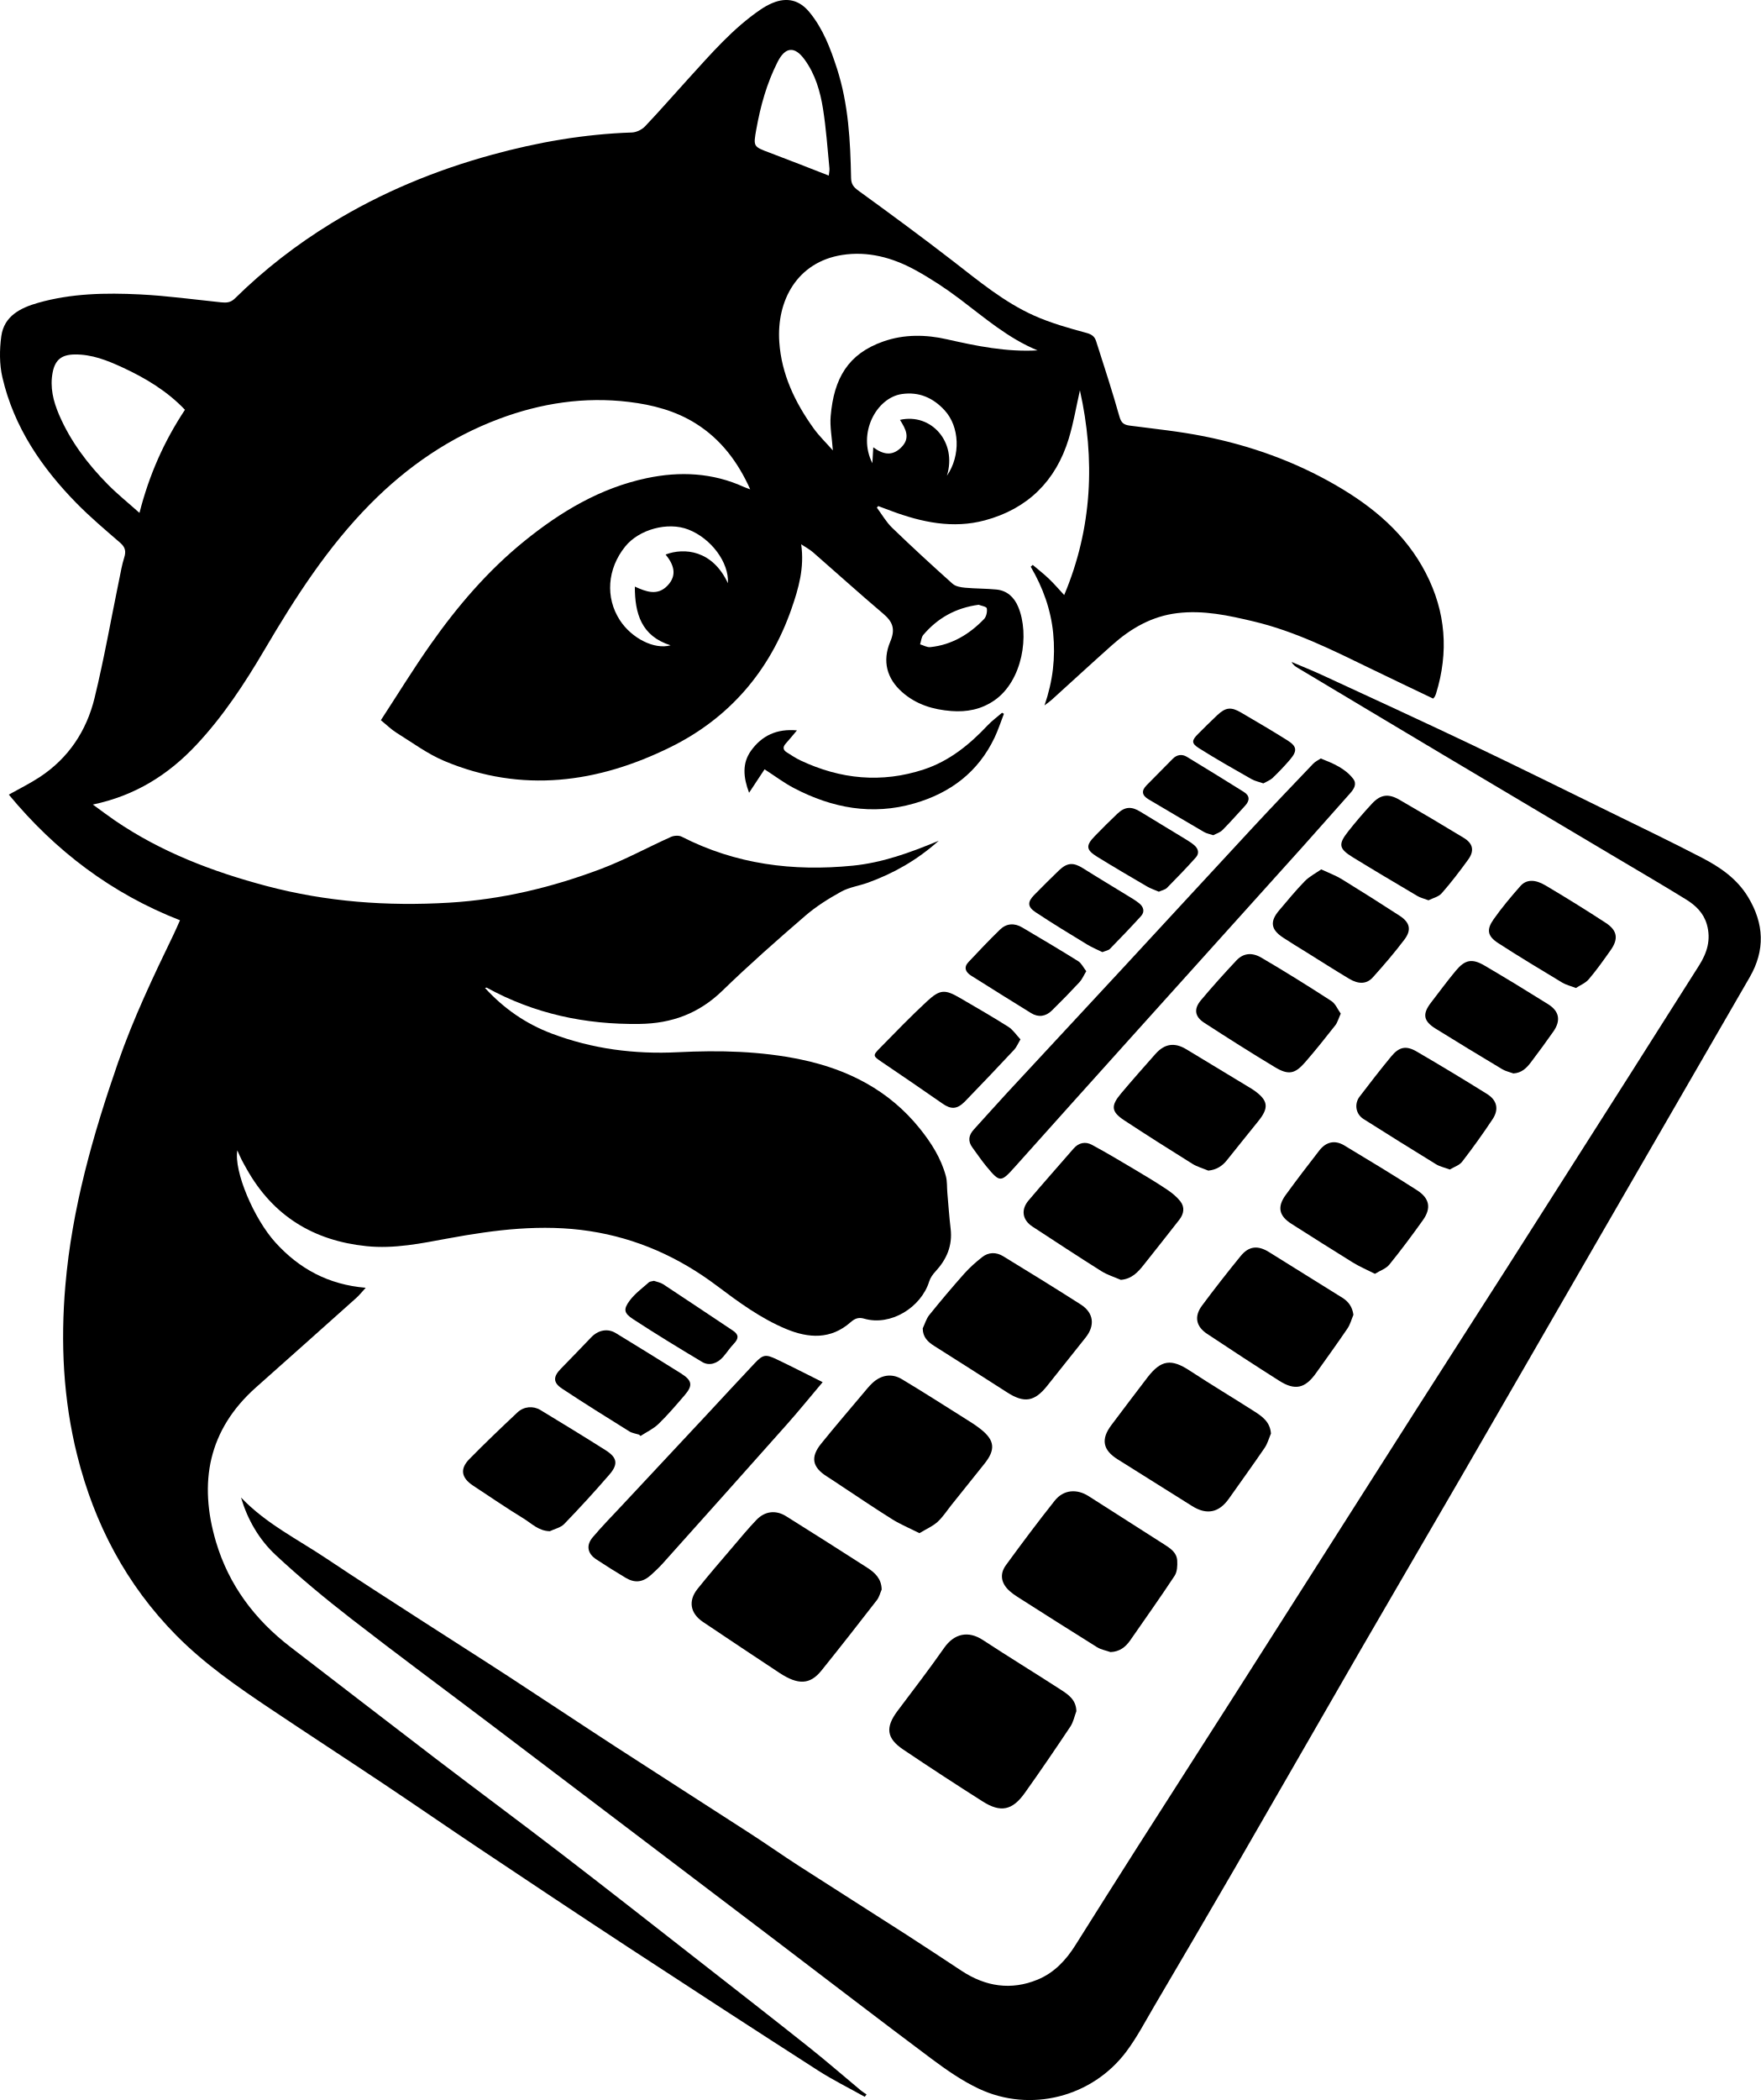
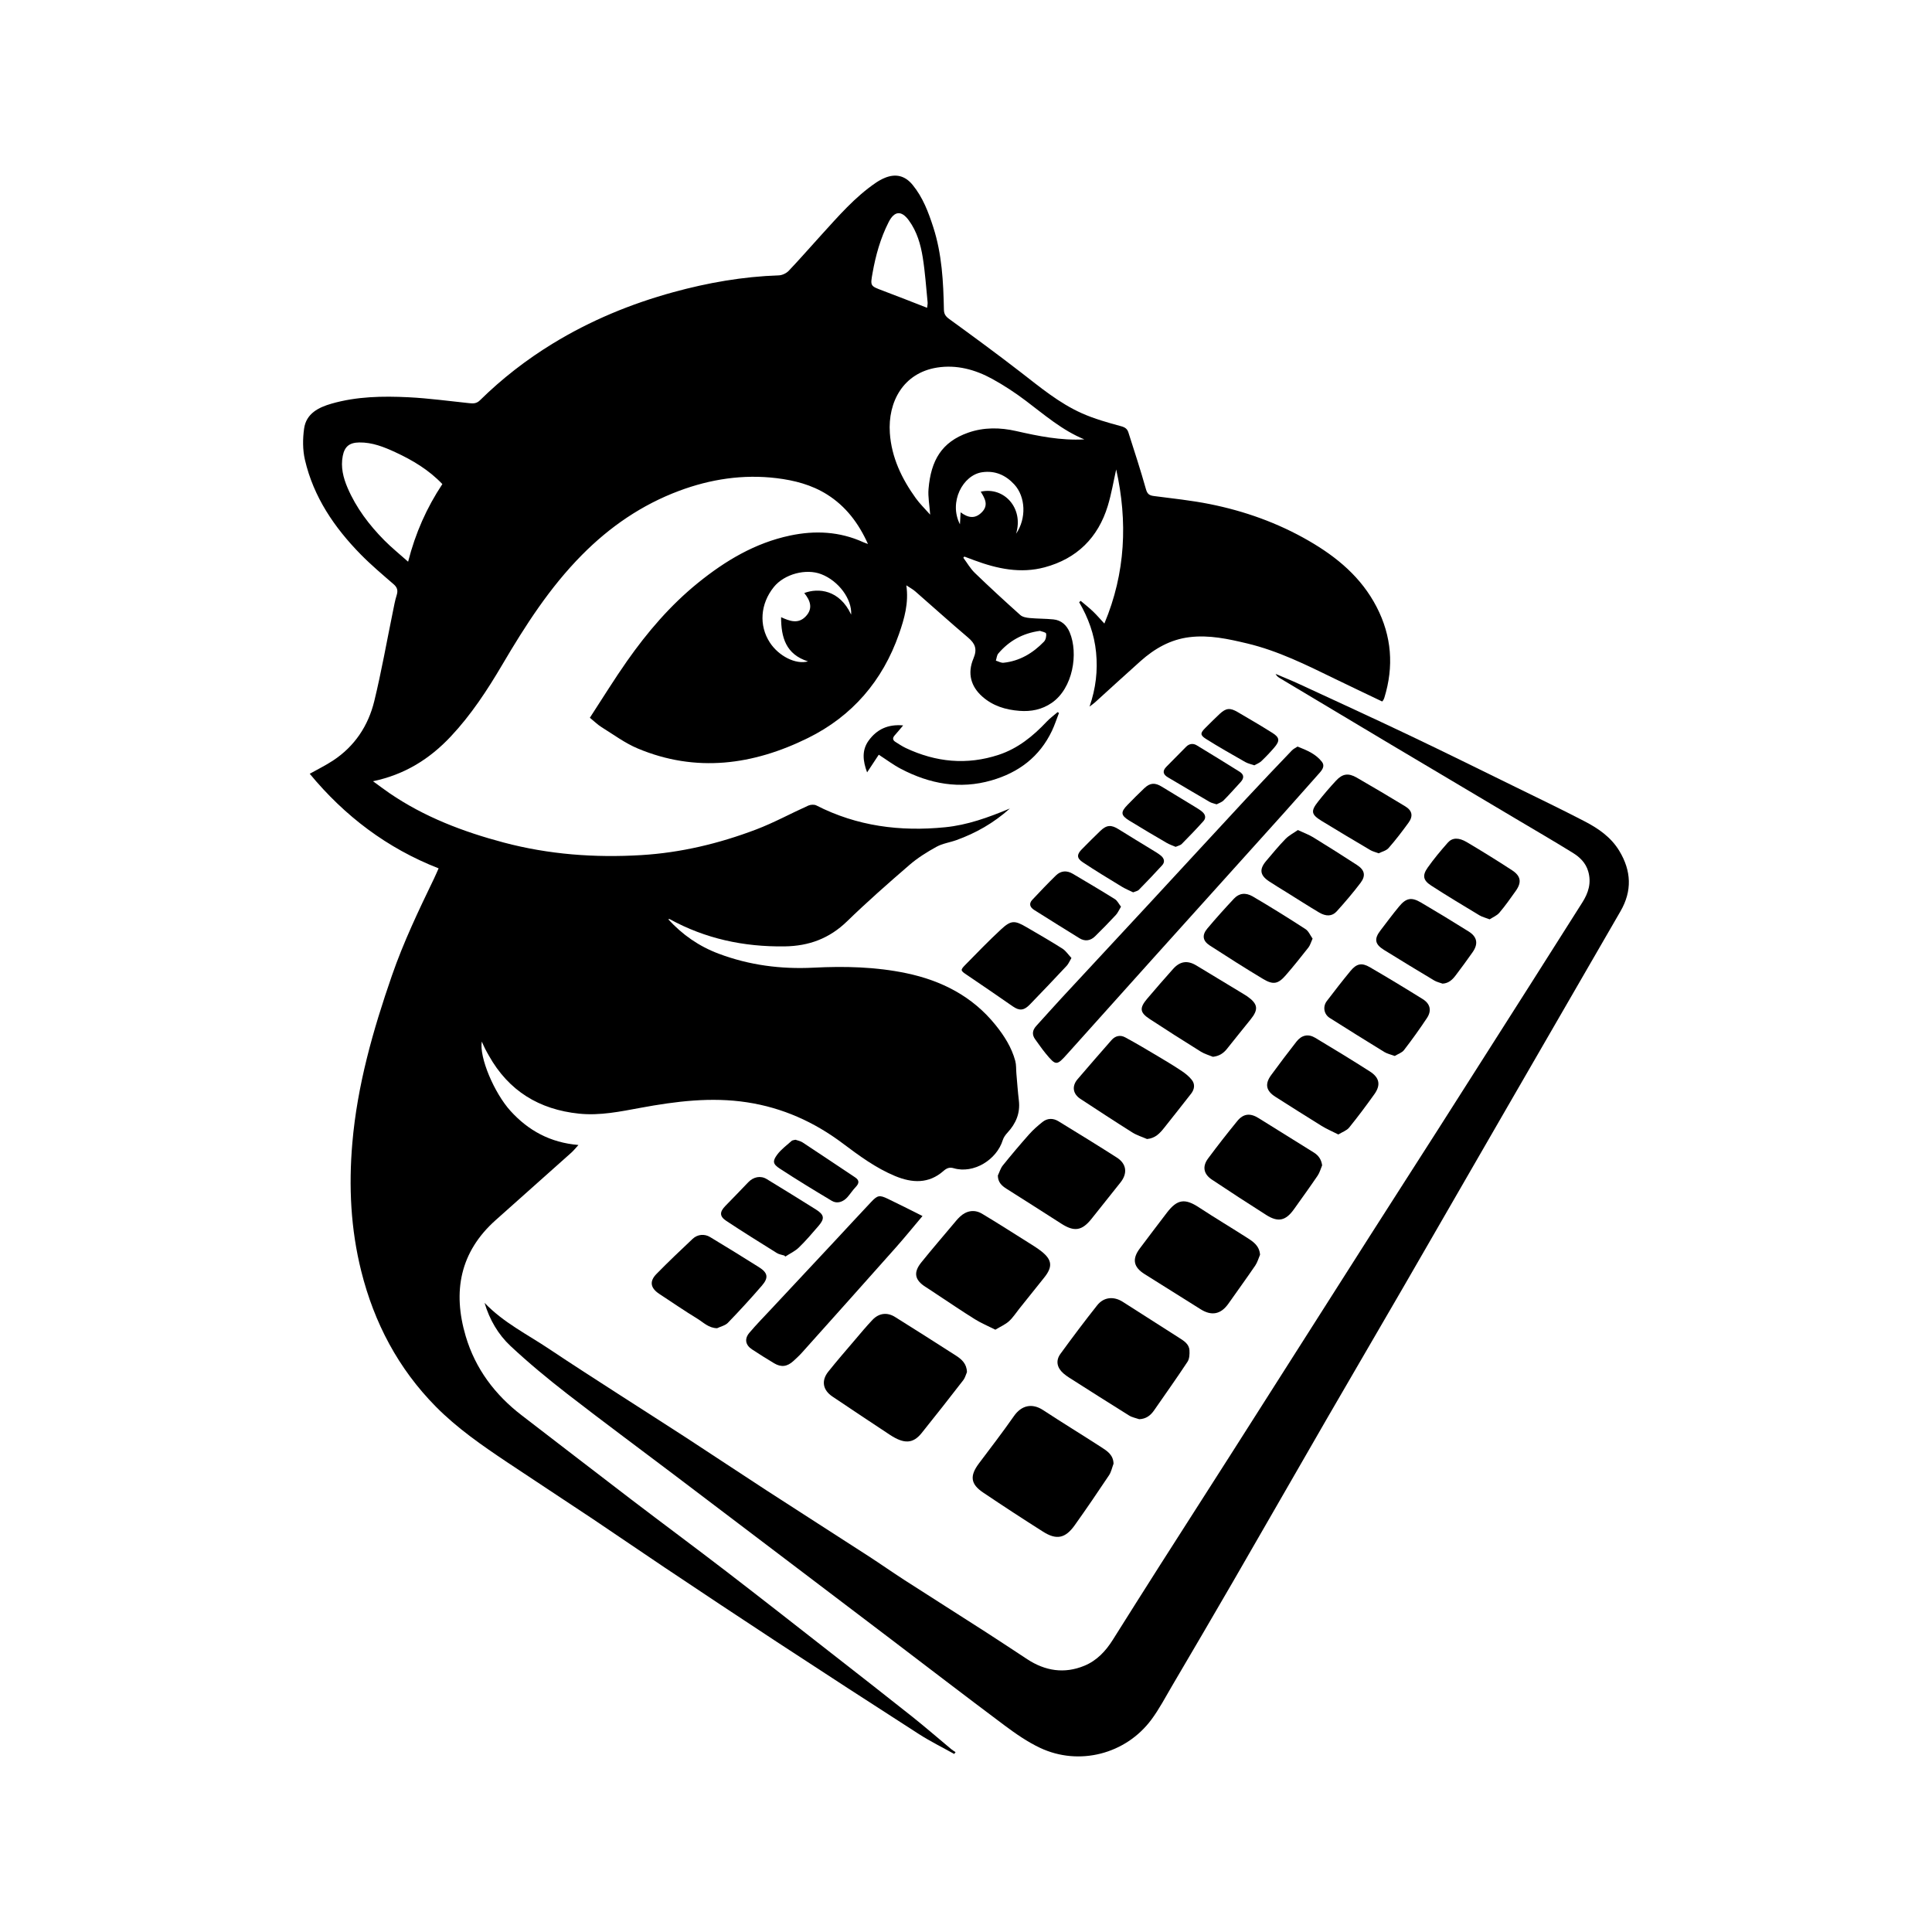
- <svg xmlns="http://www.w3.org/2000/svg" id="_图层_2" data-name="图层 2" viewBox="0 0 1087.01 1296.02">
-   <g id="_图层_1-2" data-name="图层 1">
+ <svg xmlns="http://www.w3.org/2000/svg" id="_图层_2" data-name="图层 2" viewBox="0 0 22 22" width="22" height="22">
+   <g id="_图层_1-2" data-name="图层 1" transform="translate(3.451436 2) scale(0.01388867)">
    <path d="m579.54,518.85c-13.66,12.17-28.03,20.19-43.73,25.89-5.45,1.98-11.48,2.77-16.47,5.52-7.79,4.29-15.49,9.1-22.2,14.89-17.4,15.02-34.68,30.23-51.16,46.24-14.5,14.08-31.24,20.27-51.23,20.54-33.43.45-64.93-6.26-94.3-22.41-.16-.09-.47.09-1.04.21,11.64,12.72,25.2,22.13,41.25,28.17,25.15,9.47,51.08,12.83,77.84,11.48,25.51-1.29,51.01-.72,76.09,4.54,28.95,6.07,54.19,18.95,73.14,42.47,7.14,8.87,13.2,18.38,16.18,29.48.87,3.26.6,6.82.9,10.25.65,7.41,1.17,14.84,2.04,22.22,1.22,10.37-2.43,18.84-9.33,26.31-1.63,1.76-3.2,3.91-3.89,6.16-4.97,16.06-23.84,27.8-40.23,22.99-3.37-.99-5.67-.11-8.38,2.27-12.14,10.69-25.79,9.91-39.69,4.13-15.78-6.56-29.37-16.6-42.97-26.81-23.31-17.5-49.23-29.16-78.33-33.61-29.47-4.51-58.38-.84-87.3,4.49-16.67,3.07-33.32,6.58-50.51,4.8-32.72-3.39-57.69-18.66-73.92-47.59-1.06-1.89-2.14-3.76-3.12-5.69-.88-1.73-1.63-3.53-2.67-5.84-2.22,12.88,10.18,42.17,23.55,56.9,14.68,16.16,32.62,25.97,55.7,27.91-2.36,2.57-3.93,4.58-5.8,6.25-20.6,18.42-41.22,36.83-61.88,55.17-29.58,26.27-35.57,58.87-24.75,95.37,7.9,26.65,23.93,47.99,45.95,64.89,29.95,22.98,59.8,46.1,89.81,69,25.89,19.76,52.08,39.13,77.91,58.97,28.61,21.98,56.99,44.27,85.42,66.48,22.43,17.52,44.88,35,67.15,52.71,10.81,8.6,21.23,17.68,31.85,26.52,1.1.92,2.35,1.65,3.53,2.47-.38.48-.76.96-1.14,1.45-9.65-5.4-19.6-10.31-28.89-16.27-39.01-25.06-77.89-50.31-116.67-75.71-30.57-20.02-60.98-40.29-91.38-60.58-19.89-13.28-39.57-26.87-59.45-40.16-23.34-15.59-46.88-30.9-70.2-46.51-20.6-13.79-41.03-27.92-58.51-45.65-30.74-31.17-50.43-68.59-61.03-110.9-8.66-34.57-10.37-69.62-7.32-105.05,4.07-47.39,16.96-92.63,32.45-137.32,9.49-27.39,21.92-53.45,34.49-79.48,1.22-2.53,2.31-5.12,3.81-8.46-42.19-16.47-76.98-42.82-105.67-77.55,6.47-3.64,13-6.83,19.03-10.79,17.8-11.69,28.96-28.54,33.9-48.83,5.89-24.18,10.19-48.74,15.21-73.14.94-4.56,1.72-9.18,3.12-13.6,1.2-3.79.62-6.36-2.49-9.05-9.17-7.95-18.5-15.8-26.99-24.45-21.6-22.03-38.65-47.05-45.72-77.55-1.9-8.18-1.85-17.22-.68-25.59,1.73-12.4,11.87-17.42,22.62-20.49,20.59-5.88,41.8-6.26,62.93-5.21,16.74.83,33.41,3.15,50.1,4.88,3.21.33,5.85.26,8.53-2.38,18.06-17.76,37.94-33.2,59.57-46.44,30.95-18.94,64.13-32.66,99.01-42.22,28.27-7.75,57.04-12.8,86.46-13.77,2.79-.09,6.2-1.73,8.14-3.77,9.17-9.63,17.87-19.7,26.84-29.52,13.89-15.22,27.34-30.92,44.57-42.64,2.32-1.58,4.82-2.98,7.41-4.04,8.96-3.68,16.58-1.74,22.74,5.78,8.38,10.22,12.92,22.3,16.93,34.7,7.11,22,8.28,44.74,8.72,67.56.07,3.77,1.49,5.63,4.53,7.83,19.65,14.26,39.22,28.64,58.42,43.49,15.94,12.33,31.49,25.31,49.99,33.6,10.36,4.64,21.48,7.74,32.48,10.73,3.31.9,4.97,2.34,5.83,5.02,4.94,15.47,10,30.9,14.39,46.52,1.12,3.99,2.74,5.16,6.47,5.65,15.32,2,30.74,3.57,45.86,6.61,28.6,5.74,55.81,15.42,81.23,30.13,23.23,13.44,43.08,30.02,55.6,54.25,12.36,23.93,14.24,48.79,6.29,74.46-.2.63-.5,1.24-.8,1.83-.14.28-.41.51-.96,1.18-12.87-6.16-25.88-12.32-38.83-18.62-23.29-11.32-46.5-22.93-71.87-28.97-15.51-3.69-31.11-7.15-47.36-5.14-15.7,1.94-28.56,9.39-40.06,19.63-12.55,11.17-24.9,22.57-37.36,33.85-1.09.99-2.33,1.82-4.45,3.46,5.23-15.13,6.81-29.62,5.37-44.43-1.43-14.76-6.38-28.38-13.87-41.17.41-.37.83-.75,1.24-1.12,3.36,2.86,6.86,5.56,10.04,8.61,3.22,3.08,6.12,6.5,9.38,10,17.45-41.53,19.16-83.86,9.7-126.36-2.17,9.57-3.87,19.91-6.89,29.85-7.97,26.16-25.39,43.32-51.8,50.41-19.71,5.29-38.9,1.2-57.6-5.75-2.74-1.02-5.48-2.05-8.22-3.07-.28.33-.55.66-.83.98,3.11,4.17,5.73,8.85,9.42,12.41,12.19,11.77,24.67,23.25,37.3,34.55,1.84,1.65,5.04,2.2,7.69,2.45,6.45.6,12.96.48,19.41,1.12,6.57.65,10.95,4.78,13.4,10.63,7.27,17.3,2.68,45.78-14.67,57.78-8.15,5.63-17.07,7.3-26.51,6.58-11.26-.86-21.79-3.99-30.53-11.76-9.17-8.15-12.42-18.84-7.2-31.19,3.27-7.75,1.41-12.21-4.46-17.18-14.61-12.37-28.8-25.23-43.23-37.81-2.07-1.81-4.58-3.12-7.35-4.98,2.1,14.49-1.62,27.32-6,39.89-13.39,38.39-38.39,67.39-74.6,85.27-44.98,22.21-91.87,28.65-139.66,8.59-10.44-4.38-19.81-11.38-29.53-17.41-3.23-2.01-5.99-4.77-9.68-7.76,10.66-16.34,20.11-31.73,30.48-46.48,16.7-23.77,35.51-45.77,58.21-64.14,22.45-18.16,46.81-32.72,75.46-38.77,20.5-4.33,40.64-3.37,60.01,5.45,1.16.53,2.38.9,3.85,1.45-7.59-16.89-18.06-30.85-33.54-40.58-12.64-7.95-26.8-11.6-41.37-13.37-27.46-3.33-54.2.78-79.92,10.39-30.48,11.39-56.77,29.41-79.69,52.58-26.36,26.64-46.34,57.76-65.21,89.82-12.32,20.94-25.65,41.29-42.38,59.08-17.12,18.21-37.46,31.12-63.7,36.62,5.15,3.73,9.25,6.85,13.5,9.76,28.59,19.55,60.4,31.66,93.64,40.48,37.01,9.82,74.62,12.62,112.79,10.32,32.51-1.96,63.74-9.48,93.99-20.93,14.69-5.56,28.58-13.2,42.94-19.65,1.89-.85,4.87-1.05,6.63-.15,33.36,17.04,68.69,21.58,105.61,17.89,18.24-1.82,35.08-7.89,53.15-15.39Zm60.95-302.62c-18.14-7.44-32.68-20.14-48.02-31.71-8.72-6.58-17.94-12.65-27.51-17.89-13.96-7.65-29.22-11.78-45.13-9.27-27.75,4.39-40.51,28.13-38.76,53.7,1.37,19.97,9.75,37.41,21.27,53.41,3.31,4.59,7.45,8.58,11.8,13.5-.57-8.01-1.91-14.66-1.35-21.16,1.99-23.34,10.75-38.42,32.46-46.06,12.9-4.54,26.26-4.33,39.38-1.34,18.35,4.17,36.7,7.91,55.87,6.83ZM114.18,252.9c-11-11.57-24.32-19.55-38.55-26.13-9.37-4.33-18.94-8.16-29.57-8.01-8.01.12-12.01,3.27-13.54,11.01-1.81,9.18.37,17.86,3.94,26.19,7.04,16.41,17.67,30.43,30.12,43.03,5.96,6.03,12.61,11.37,19.52,17.54,6.01-23.6,15.24-44.25,28.08-63.64ZM511.62,108.36c.19-1.89.54-3.2.41-4.48-1.22-12.23-2.03-24.53-3.96-36.65-1.72-10.82-4.76-21.4-11.41-30.51-6.17-8.46-11.93-7.79-16.64,1.51-6.67,13.17-10.56,27.14-13.13,41.57-1.92,10.76-1.92,10.64,8.4,14.51,11.94,4.48,23.79,9.19,36.32,14.05Zm-62.27,251.54c.77-12.67-10.25-27.59-24.45-33.11-12.64-4.91-30.39-.12-38.96,10.51-11.09,13.76-12.36,31.51-3.26,45.49,7.25,11.13,21.29,18.29,31.28,15.47-18.13-5.74-22.06-19.67-22.06-36.24,6.98,3.18,14.04,5.92,20.28-.73,6.08-6.47,3.65-13-1.28-19.06,11.46-4.36,28.92-2.79,38.43,17.66Zm135.21-66.3c8.58-12.46,7.89-30.27-1.47-40.42-6.98-7.57-15.68-11.57-26.4-9.99-15.73,2.31-27.53,24.41-18.15,42.68.18-3.17.34-6.05.55-9.82,6.06,4.48,11.56,5.57,17.06.27,6.16-5.93,2.97-11.56-.58-17.2,19.21-4.35,35.4,13.6,28.99,34.47Zm19.6,79.63c-14.26,1.93-25.36,8.24-34.17,18.58-1.24,1.46-1.36,3.87-2,5.84,2.11.62,4.29,1.95,6.31,1.73,13.27-1.4,24.07-7.9,33.15-17.31,1.44-1.49,2.11-4.57,1.72-6.64-.2-1.08-3.5-1.58-5.01-2.19Z" />
    <path d="m148.87,924.28c15.33,16.08,35.07,25.79,53.08,37.86,19.2,12.86,38.68,25.29,58.09,37.84,17.83,11.53,35.79,22.87,53.59,34.46,22.14,14.41,44.11,29.09,66.27,43.48,27.86,18.08,55.86,35.94,83.74,53.98,9.91,6.42,19.57,13.23,29.49,19.62,22.2,14.3,44.53,28.41,66.75,42.69,11.33,7.28,22.54,14.76,33.8,22.14,14.74,9.66,30.42,12.17,46.91,5.36,10.17-4.2,17.44-11.96,23.24-21.18,12.84-20.4,25.69-40.81,38.65-61.14,19.21-30.15,38.57-60.22,57.78-90.37,38.05-59.72,76.02-119.5,114.08-179.22,18.58-29.15,37.32-58.2,55.91-87.34,25.4-39.81,50.73-79.66,76.07-119.51,14.18-22.31,28.26-44.68,42.46-66.97,5.03-7.9,7.6-16.06,4.88-25.52-2.05-7.13-6.99-11.74-12.79-15.33-15.24-9.42-30.73-18.42-46.14-27.58-34.39-20.44-68.81-40.85-103.18-61.32-30.2-17.99-60.35-36.06-90.52-54.1-1.4-.84-2.76-1.73-3.69-3.6,6.34,2.71,12.76,5.26,19.01,8.15,30.38,14.05,60.81,27.99,91.03,42.38,28.89,13.75,57.56,27.95,86.29,42.02,19.06,9.34,38.19,18.54,57.02,28.31,11.26,5.84,21.65,12.96,28.48,24.29,9.88,16.38,10.59,32.76.94,49.45-30.77,53.2-61.54,106.41-92.28,159.63-28.49,49.33-56.91,98.72-85.44,148.03-20.8,35.95-41.82,71.77-62.61,107.72-25.85,44.72-51.5,89.56-77.37,134.27-16.47,28.48-33.15,56.85-49.81,85.21-5.55,9.44-10.66,19.25-17.17,27.99-21.05,28.25-59.22,38.07-91.08,23.12-10.41-4.89-20.11-11.64-29.38-18.56-32.11-23.99-63.88-48.44-95.8-72.69-26.19-19.9-52.41-39.77-78.62-59.65-32.17-24.4-64.32-48.81-96.52-73.17-29.16-22.07-58.59-43.79-87.48-66.22-15.99-12.41-31.64-25.38-46.43-39.18-10.19-9.51-17.26-21.71-21.31-35.33Z" />
    <path d="m815.34,468.1c7.86,3.1,15.04,6.14,19.98,12.5,2.46,3.17.61,6.22-1.79,8.91-9.87,11.04-19.61,22.2-29.51,33.21-35.39,39.36-70.84,78.66-106.24,118.01-23.71,26.35-47.39,52.73-71.02,79.15-8.93,9.98-9.45,10.1-17.88-.09-3.06-3.7-5.73-7.72-8.59-11.58-2.97-4.01-2.31-7.65.93-11.19,6.85-7.49,13.57-15.11,20.46-22.55,23.98-25.88,48.04-51.69,72.01-77.58,26.56-28.68,53.02-57.47,79.62-86.12,12.33-13.28,24.86-26.37,37.38-39.48,1.26-1.32,3.06-2.13,4.64-3.19Z" />
    <path d="m664.47,1056.08c-1.21,3.18-1.87,6.73-3.71,9.49-9.2,13.79-18.53,27.49-28.15,40.99-7.66,10.75-14.9,12.24-25.91,5.26-16.53-10.48-32.93-21.18-49.16-32.11-10.38-6.98-11.06-13.71-3.46-23.83,9.68-12.89,19.53-25.67,28.75-38.88,6.14-8.78,14.8-10.85,23.94-4.85,15.82,10.38,31.98,20.24,47.87,30.52,4.68,3.03,9.68,6.24,9.83,13.41Z" />
    <path d="m544.29,980.96c-.97,2.2-1.53,4.7-2.96,6.54-11.3,14.57-22.65,29.11-34.22,43.47-7.02,8.73-14.32,9.08-25.92,1.47-15.79-10.37-31.48-20.91-47.18-31.42-7.89-5.28-9.35-12.97-3.43-20.4,7.05-8.84,14.48-17.38,21.81-25.99,4.74-5.57,9.42-11.22,14.46-16.51,5.28-5.55,12.03-6.39,18.47-2.36,16.74,10.46,33.39,21.06,50,31.72,4.74,3.04,8.81,6.74,8.96,13.48Z" />
    <path d="m507.84,853c-7.77,9.2-14.65,17.7-21.9,25.86-25.52,28.74-51.15,57.37-76.79,86-2.21,2.47-4.65,4.74-7.1,6.98-5.15,4.71-10.03,5.36-15.87,1.88-6.13-3.66-12.18-7.46-18.13-11.39-5.38-3.55-6.38-8.59-2.17-13.58,5.79-6.85,12.1-13.26,18.22-19.82,17.59-18.84,35.21-37.66,52.8-56.5,9.65-10.34,19.21-20.77,28.93-31.04,5.15-5.44,6.74-5.76,13.54-2.52,9.25,4.4,18.35,9.09,28.46,14.13Z" />
    <path d="m685.53,1019.59c-2.77-.98-5.82-1.49-8.26-3-16.47-10.24-32.82-20.68-49.19-31.09-1.68-1.07-3.32-2.24-4.8-3.56-5.25-4.68-6.39-10.38-2.3-16,9.79-13.43,19.75-26.74,30.08-39.75,5.46-6.88,13.64-7.53,21.02-2.81,15.37,9.83,30.75,19.63,46.13,29.45,3.96,2.53,8.22,5.09,8.51,10.33.17,3.11,0,6.91-1.61,9.35-8.86,13.44-18.21,26.56-27.38,39.8-2.91,4.2-6.56,7.04-12.2,7.28Z" />
    <path d="m567.56,946.19c-6.1-3.08-11.7-5.4-16.78-8.57-10.56-6.58-20.85-13.6-31.24-20.44-3.04-2-6.04-4.07-9.11-6-8.98-5.66-10.27-11.84-3.56-20.16,8.56-10.62,17.47-20.97,26.24-31.41,1.71-2.04,3.39-4.13,5.32-5.95,5.39-5.11,11.99-6.28,18.27-2.52,12.8,7.67,25.39,15.72,38.02,23.67,3.65,2.29,7.35,4.55,10.72,7.22,8.79,6.97,9.23,12.72,2.09,21.56-6.79,8.41-13.5,16.88-20.26,25.31-2.81,3.51-5.26,7.41-8.55,10.38-3.01,2.7-6.94,4.38-11.14,6.92Z" />
    <path d="m784.59,884.73c-1.28,2.97-2.13,6.23-3.92,8.85-7.2,10.55-14.7,20.88-22.05,31.32-6.13,8.69-13.7,10.22-22.7,4.57-15.3-9.62-30.61-19.25-45.94-28.82-9.22-5.76-10.5-12.39-3.92-21.13,7.39-9.82,14.77-19.64,22.26-29.39,8.47-11.02,14.76-11.72,26.27-4.15,13.03,8.57,26.44,16.55,39.58,24.97,4.9,3.14,9.9,6.48,10.42,13.79Z" />
    <path d="m569.62,819.8c1.33-2.77,2.18-5.93,4.06-8.26,6.99-8.68,14.19-17.21,21.59-25.54,3.29-3.7,7.08-7.02,10.96-10.11,4.05-3.23,8.76-3.23,13.09-.58,16.02,9.81,32.03,19.63,47.85,29.76,8.09,5.18,8.93,13.01,2.94,20.48-7.91,9.86-15.77,19.75-23.62,29.66-7.88,9.94-14.25,10.89-24.87,4.04-14.94-9.65-30-19.11-45-28.66-3.82-2.43-6.95-5.3-7-10.79Z" />
    <path d="m835.5,811.42c-1.2,2.84-1.98,5.96-3.68,8.46-6.34,9.34-12.96,18.5-19.52,27.69-6.64,9.29-12.87,10.74-22.51,4.64-15-9.5-29.88-19.21-44.66-29.05-6.86-4.57-8.04-10.75-3.14-17.35,7.73-10.41,15.72-20.63,23.92-30.67,5.11-6.26,10.71-6.66,17.54-2.38,15.05,9.44,30.19,18.75,45.25,28.18,3.71,2.32,6.12,5.56,6.8,10.49Z" />
    <path d="m691.97,789.89c-4.05-1.77-8.39-3.07-12.09-5.4-14.3-8.99-28.41-18.27-42.55-27.52-6.19-4.05-7.24-10.37-2.39-16.1,9.13-10.78,18.52-21.35,27.79-32.02,3.17-3.65,7.27-4.5,11.24-2.37,9.33,5.02,18.41,10.48,27.52,15.89,6.42,3.81,12.82,7.68,19.02,11.83,2.97,1.99,5.88,4.35,8.08,7.12,2.92,3.67,2.24,7.83-.57,11.43-7.25,9.3-14.58,18.54-21.91,27.78-3.56,4.49-7.31,8.73-14.16,9.34Z" />
    <path d="m848.76,786.13c-4.99-2.53-9.53-4.45-13.69-7.01-12.68-7.81-25.22-15.85-37.8-23.81-7.73-4.89-8.98-10.44-3.57-17.86,6.75-9.27,13.7-18.39,20.75-27.44,4.2-5.39,9.63-6.58,15.4-3.11,15.04,9.03,30.05,18.14,44.83,27.6,7.92,5.07,8.99,11.14,3.66,18.6-6.65,9.31-13.49,18.5-20.7,27.39-1.99,2.45-5.56,3.61-8.87,5.65Z" />
    <path d="m745.96,722.47c-3.32-1.39-6.9-2.36-9.91-4.24-14.08-8.77-28.09-17.65-41.95-26.76-8.11-5.33-8.51-8.95-2.13-16.55,6.95-8.28,14.14-16.37,21.31-24.47,5.66-6.39,11.82-7.26,19.06-2.89,12.92,7.8,25.83,15.62,38.74,23.43.99.6,2,1.19,2.95,1.86,8.91,6.26,9.5,10.76,2.68,19.14-6.51,8-12.91,16.08-19.37,24.11-2.85,3.55-6.36,5.81-11.38,6.35Z" />
    <path d="m339.4,944.99c-6.97-.17-11.25-4.81-16.06-7.75-10.6-6.48-20.86-13.52-31.25-20.35-7.3-4.8-8.35-10.29-2.37-16.39,9.65-9.84,19.63-19.35,29.67-28.79,4.01-3.77,9.75-4.23,14.26-1.49,13.45,8.17,26.89,16.35,40.18,24.77,7.2,4.56,7.96,8.56,2.39,15.02-9.01,10.44-18.34,20.61-27.92,30.53-2.17,2.25-5.9,3.01-8.9,4.46Z" />
    <path d="m895.02,721.77c-3.34-1.24-6.18-1.82-8.51-3.24-14.99-9.19-29.9-18.51-44.76-27.91-4.82-3.05-5.91-9.28-2.4-13.89,6.34-8.34,12.77-16.61,19.43-24.7,4.91-5.96,9.16-6.91,15.75-3.08,14.63,8.52,29.13,17.27,43.49,26.23,6.15,3.84,7.4,9.45,3.44,15.45-5.95,8.99-12.26,17.77-18.84,26.31-1.72,2.24-5.03,3.26-7.6,4.83Z" />
    <path d="m827.67,625.56c-1.44,3.16-2.01,5.49-3.37,7.22-6.06,7.7-12.16,15.38-18.59,22.77-6.3,7.26-10.29,8.09-18.63,3.09-14.74-8.84-29.25-18.09-43.68-27.43-5.86-3.79-6.58-8.49-2.07-13.88,7.03-8.41,14.4-16.55,21.89-24.55,4.15-4.43,9.42-5.29,15.49-1.73,14.58,8.55,28.94,17.51,43.13,26.7,2.58,1.67,3.96,5.21,5.83,7.81Z" />
    <path d="m629.95,641.46c-1.66,2.79-2.45,4.84-3.84,6.33-10.02,10.69-20.08,21.33-30.29,31.83-4.97,5.11-8.67,5.18-14.05,1.43-12.38-8.61-24.82-17.14-37.32-25.57-5.59-3.77-5.86-3.99-1.23-8.7,9.56-9.73,19.03-19.56,29.04-28.82,8.16-7.54,11.15-7.46,20.74-1.85,9.88,5.78,19.82,11.47,29.48,17.6,2.86,1.81,4.86,4.96,7.48,7.74Z" />
    <path d="m815.61,536.54c4.94,2.31,9.01,3.78,12.63,6,12.03,7.38,23.94,14.95,35.79,22.62,6.3,4.08,7.47,8.7,2.96,14.68-6.1,8.09-12.73,15.81-19.51,23.34-3.79,4.21-8.75,4.36-14.57.89-8.95-5.33-17.72-10.96-26.57-16.47-4.79-2.98-9.64-5.88-14.34-9-7.53-4.99-8.2-9.9-2.33-16.8,5.16-6.07,10.22-12.26,15.77-17.95,2.85-2.92,6.7-4.87,10.17-7.31Z" />
    <path d="m934.25,662.48c-2.3-.85-4.81-1.37-6.88-2.61-13.79-8.26-27.55-16.59-41.2-25.08-7.53-4.68-8.18-9.01-2.82-15.98,5.07-6.59,9.99-13.3,15.31-19.69,5.76-6.91,10.09-7.73,17.84-3.18,13.17,7.73,26.22,15.69,39.17,23.8,7,4.39,7.98,10.12,3.22,16.92-4.47,6.4-9.12,12.69-13.82,18.92-2.65,3.52-5.71,6.6-10.82,6.9Z" />
    <path d="m394.49,885.39c-2.02-.65-4.28-.93-6.02-2.02-13.91-8.68-27.85-17.33-41.52-26.4-5.66-3.75-5.5-7.36-.73-12.25,6.26-6.41,12.51-12.85,18.69-19.34,4.34-4.56,10.21-5.73,15.26-2.64,13.43,8.22,26.86,16.46,40.2,24.85,6.96,4.37,7.46,7.46,2.26,13.48-5.2,6.04-10.37,12.15-16.09,17.69-3.15,3.06-7.39,5.01-11.13,7.46-.31-.28-.61-.55-.92-.83Z" />
    <path d="m491.98,450.76c-2.72,3.21-4.78,5.75-6.96,8.18-1.88,2.09-1.69,3.88.63,5.34,2.8,1.76,5.57,3.64,8.56,5.05,24.63,11.59,49.98,14.13,76.07,5.54,15.76-5.19,28.17-15.29,39.37-27.18,2.7-2.87,5.95-5.22,8.95-7.81.38.22.76.43,1.14.65-1.91,4.9-3.52,9.94-5.77,14.68-10.13,21.31-27.27,34.19-49.61,40.63-26.04,7.5-50.64,2.85-74.13-9.41-6.26-3.26-11.96-7.59-18.25-11.65-3.07,4.65-6.12,9.27-9.56,14.48-3.51-9.41-4.48-18.15,1.31-26.11,6.6-9.07,15.69-13.55,28.26-12.39Z" />
    <path d="m972.85,609.75c-3.53-1.36-6.17-1.96-8.38-3.29-13.3-8.03-26.64-16-39.66-24.46-6.55-4.26-7.29-8.23-2.81-14.61,5.05-7.18,10.73-13.95,16.55-20.54,3.68-4.16,8.93-4.32,15.56-.39,12.53,7.44,24.94,15.11,37.14,23.08,7.24,4.73,7.96,9.89,3.03,16.86-4.31,6.1-8.63,12.23-13.46,17.91-2.06,2.43-5.42,3.76-7.98,5.44Z" />
    <path d="m881.84,555.62c-2.87-1.08-5-1.56-6.79-2.62-13.36-7.9-26.73-15.81-39.96-23.94-8.65-5.32-9.1-8.01-2.79-16,4.62-5.86,9.51-11.54,14.59-17.02,5.29-5.7,10.08-6.45,16.93-2.51,13.37,7.7,26.64,15.58,39.83,23.59,5.71,3.47,6.63,7.96,2.66,13.42-5.17,7.12-10.52,14.15-16.33,20.75-1.96,2.23-5.55,3.01-8.14,4.33Z" />
    <path d="m670.58,599.38c-1.63,2.68-2.58,5.04-4.2,6.78-5.55,5.97-11.25,11.82-17.07,17.52-3.74,3.66-8.25,4.36-12.79,1.56-12.43-7.65-24.79-15.4-37.13-23.19-3.36-2.12-4.57-5.07-1.56-8.28,6.36-6.79,12.77-13.53,19.43-20.02,4.03-3.92,8.92-4.24,13.77-1.37,11.57,6.85,23.15,13.68,34.55,20.81,2.03,1.27,3.2,3.89,5,6.19Z" />
    <path d="m680.54,587.61c-3.03-1.5-6.38-2.85-9.43-4.71-10.73-6.54-21.49-13.04-31.95-20.01-4.98-3.32-4.87-6.36-.72-10.56,5.02-5.09,10.06-10.16,15.22-15.11,5.21-5,9.01-5.1,15.05-1.28,8.97,5.67,18.09,11.09,27.12,16.65,2.54,1.56,5.17,3.05,7.46,4.93,2.62,2.14,3.58,5.11,1.08,7.86-6.25,6.87-12.69,13.58-19.19,20.22-.93.95-2.62,1.17-4.64,2.01Z" />
    <path d="m715.37,550.31c-2.52-1.1-5.05-1.91-7.3-3.23-10.31-6.02-20.62-12.05-30.77-18.33-6.94-4.29-7.14-6.91-1.41-12.8,4.52-4.65,9.1-9.24,13.81-13.7,4.78-4.53,8.76-4.7,14.34-1.26,9.29,5.71,18.65,11.3,27.95,16.99,1.84,1.12,3.68,2.29,5.31,3.69,2.49,2.14,3.15,5.01.92,7.5-5.76,6.42-11.74,12.65-17.81,18.77-1.17,1.18-3.19,1.53-5.04,2.37Z" />
    <path d="m748.99,515.47c-2.29-.78-4.16-1.09-5.69-1.98-11.45-6.65-22.82-13.43-34.23-20.15-4.13-2.43-4.68-5.28-1.2-8.77,5.39-5.41,10.72-10.87,16.09-16.29,2.56-2.58,5.71-3.01,8.67-1.23,11.77,7.09,23.44,14.36,35.11,21.62,3.95,2.45,3.82,5.42.84,8.64-4.63,5-9.11,10.14-13.91,14.96-1.52,1.53-3.88,2.21-5.69,3.19Z" />
    <path d="m403.7,790.47c1.81.65,4.06,1.02,5.79,2.16,14.4,9.46,28.69,19.09,43.04,28.63,3.78,2.51,3.4,4.99.5,8.01-2.4,2.51-4.31,5.48-6.6,8.11-3.65,4.18-8.63,5.76-12.92,3.19-14.37-8.59-28.68-17.3-42.69-26.45-5.71-3.73-6.09-6.09-2.07-11.5,3.2-4.3,7.76-7.6,11.81-11.23.65-.58,1.84-.56,3.13-.92Z" />
    <path d="m779.91,483.48c-2.77-.98-5.28-1.47-7.38-2.67-10.87-6.21-21.79-12.35-32.36-19.04-4.87-3.09-4.59-4.84-.44-8.95,3.89-3.85,7.73-7.76,11.74-11.49,5.2-4.83,8.49-5.19,14.69-1.56,9.57,5.6,19.15,11.21,28.54,17.11,6,3.77,6.27,6.52,1.58,12-3.34,3.9-6.9,7.64-10.62,11.18-1.59,1.51-3.85,2.32-5.75,3.41Z" />
  </g>
</svg>
